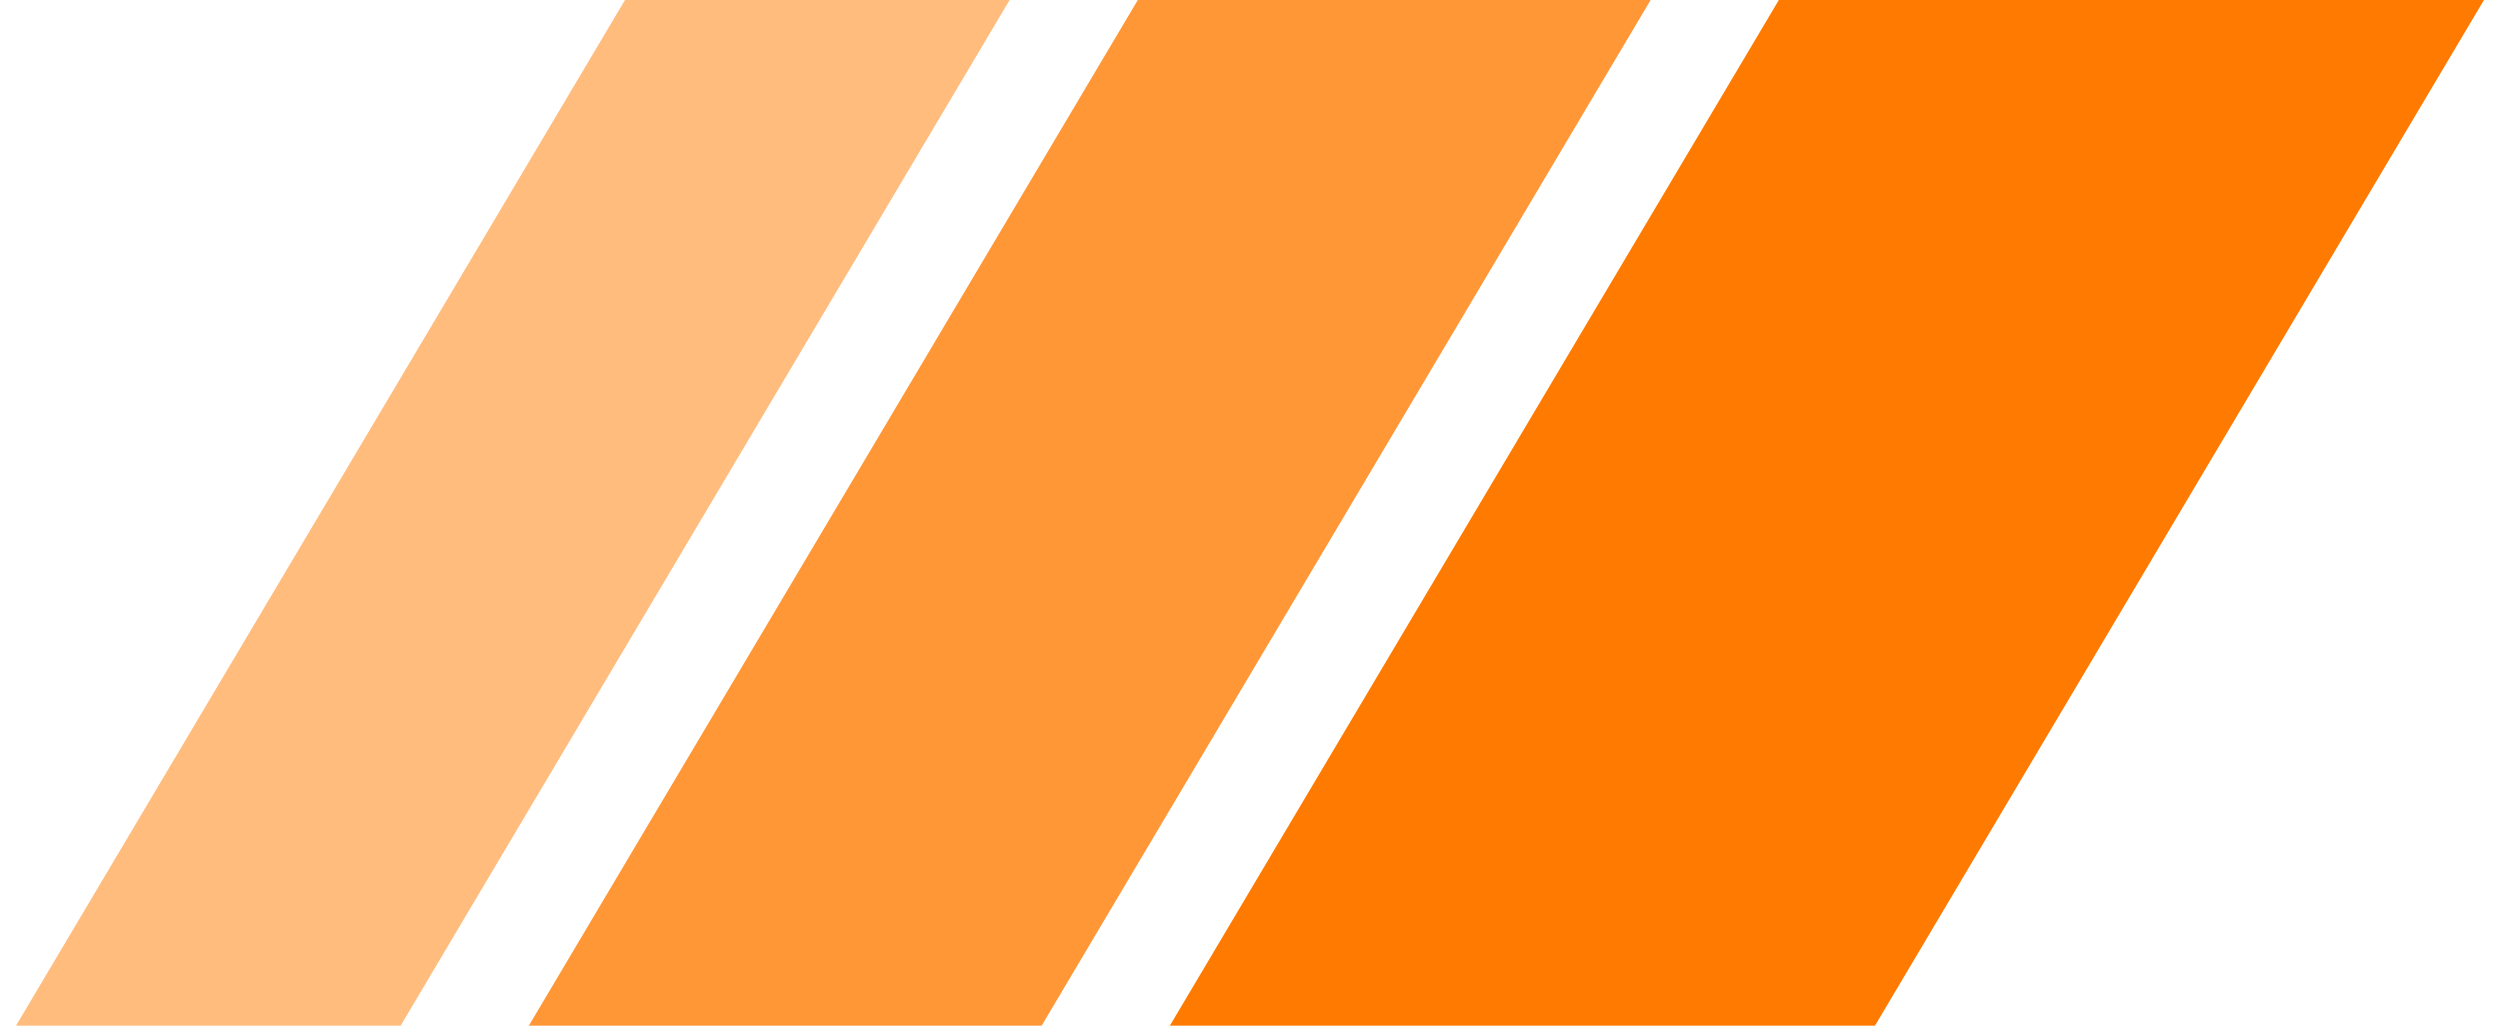
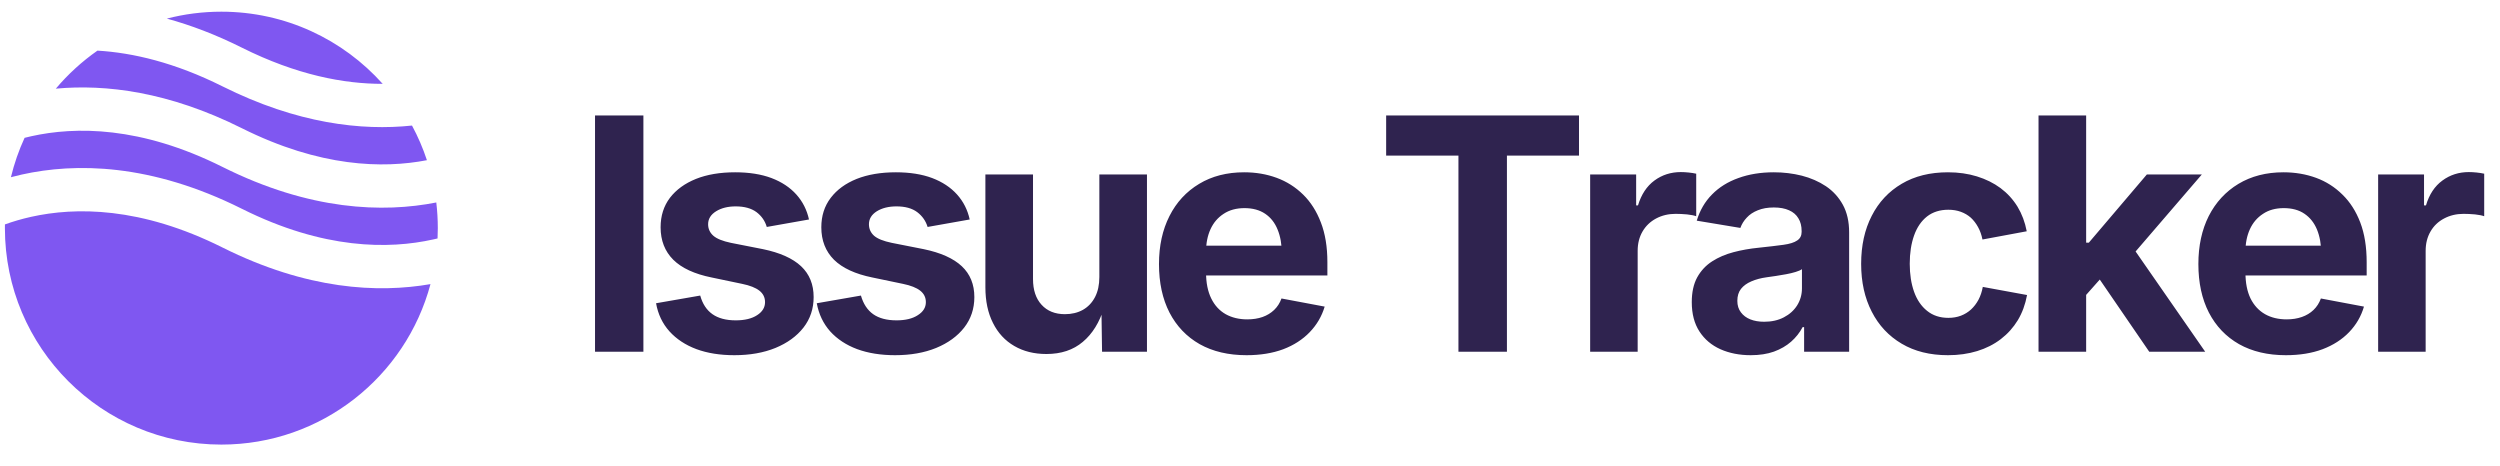
- <svg xmlns="http://www.w3.org/2000/svg" id="logo-38" width="78" height="32" viewBox="0 0 78 32" fill="none">
-   <path d="M55.5 0H77.5L58.5 32H36.5L55.5 0Z" class="ccustom" fill="#FF7A00" />
-   <path d="M35.5 0H51.5L32.5 32H16.5L35.5 0Z" class="ccompli1" fill="#FF9736" />
-   <path d="M19.5 0H31.5L12.5 32H0.5L19.5 0Z" class="ccompli2" fill="#FFBC7D" />
+ <svg xmlns="http://www.w3.org/2000/svg" data-logo="logo" viewBox="0 0 231 43">
+   <g id="logogram" transform="translate(0, 1) rotate(0) ">
+     <path fill-rule="evenodd" clip-rule="evenodd" d="M9.005 3.678C7.575 4.678 6.281 5.861 5.158 7.192C9.747 6.766 15.578 7.462 22.347 10.847C29.576 14.461 35.396 14.583 39.447 13.802C39.08 12.689 38.617 11.619 38.069 10.602C33.432 11.091 27.487 10.444 20.558 6.98C16.159 4.78 12.28 3.874 9.005 3.678ZM35.36 6.747C31.698 2.655 26.376 0.08 20.453 0.08C18.713 0.08 17.025 0.302 15.416 0.719C17.596 1.314 19.91 2.184 22.347 3.402C27.42 5.938 31.799 6.755 35.36 6.747ZM40.313 17.708C35.419 18.674 28.661 18.476 20.558 14.424C12.983 10.636 6.953 10.684 2.887 11.588C2.677 11.634 2.472 11.684 2.272 11.735C1.739 12.892 1.314 14.11 1.009 15.374C1.335 15.287 1.672 15.205 2.019 15.127C6.952 14.031 13.923 14.079 22.347 18.291C29.923 22.079 35.952 22.031 40.019 21.127C40.158 21.096 40.295 21.064 40.43 21.032C40.445 20.716 40.453 20.399 40.453 20.08C40.453 19.277 40.405 18.486 40.313 17.708ZM39.777 25.252C34.931 26.099 28.37 25.774 20.558 21.869C12.983 18.081 6.953 18.129 2.887 19.032C1.984 19.233 1.172 19.477 0.456 19.735C0.454 19.85 0.453 19.965 0.453 20.08C0.453 31.126 9.407 40.08 20.453 40.08C29.71 40.08 37.498 33.791 39.777 25.252Z" fill="#7F57F1" />
+   </g>
+   <g id="logotype" transform="translate(47, 10.5)">
+     <path fill="#2f234f" d="M7.98 0.17L12.45 0.17L12.45 22L7.98 22L7.98 0.17ZM20.85 22.32L20.85 22.32Q18.87 22.32 17.35 21.76Q15.83 21.19 14.86 20.12Q13.89 19.04 13.62 17.52L13.62 17.52L17.70 16.81Q18.02 17.96 18.83 18.53Q19.64 19.10 20.98 19.10L20.98 19.10Q22.23 19.10 22.96 18.62Q23.69 18.15 23.69 17.42L23.69 17.42Q23.69 16.77 23.17 16.36Q22.65 15.95 21.58 15.73L21.58 15.73L18.76 15.14Q16.38 14.66 15.21 13.50Q14.04 12.33 14.04 10.50L14.04 10.50Q14.04 8.92 14.90 7.78Q15.77 6.65 17.31 6.03Q18.84 5.42 20.93 5.42L20.93 5.42Q22.86 5.42 24.28 5.95Q25.70 6.49 26.58 7.47Q27.46 8.45 27.75 9.78L27.75 9.78L23.85 10.47Q23.61 9.64 22.90 9.10Q22.18 8.57 20.98 8.57L20.98 8.57Q19.90 8.57 19.17 9.02Q18.43 9.48 18.43 10.22L18.43 10.22Q18.43 10.85 18.91 11.28Q19.39 11.70 20.54 11.94L20.54 11.94L23.49 12.52Q25.86 13.01 27.02 14.10Q28.18 15.19 28.18 16.95L28.18 16.95Q28.18 18.56 27.24 19.77Q26.30 20.97 24.65 21.65Q23.01 22.32 20.85 22.32ZM35.70 22.32L35.70 22.32Q33.73 22.32 32.20 21.76Q30.68 21.19 29.71 20.12Q28.75 19.04 28.47 17.52L28.47 17.52L32.55 16.81Q32.88 17.96 33.68 18.53Q34.49 19.10 35.84 19.10L35.84 19.10Q37.08 19.10 37.81 18.62Q38.55 18.15 38.55 17.42L38.55 17.42Q38.55 16.77 38.03 16.36Q37.51 15.95 36.44 15.73L36.44 15.73L33.61 15.14Q31.24 14.66 30.06 13.50Q28.89 12.33 28.89 10.50L28.89 10.50Q28.89 8.92 29.76 7.78Q30.62 6.65 32.16 6.03Q33.70 5.42 35.78 5.42L35.78 5.42Q37.71 5.42 39.13 5.95Q40.55 6.49 41.43 7.47Q42.31 8.45 42.60 9.78L42.60 9.78L38.71 10.47Q38.46 9.64 37.75 9.10Q37.04 8.57 35.84 8.57L35.84 8.57Q34.75 8.57 34.02 9.02Q33.29 9.48 33.29 10.22L33.29 10.22Q33.29 10.85 33.76 11.28Q34.24 11.70 35.40 11.94L35.40 11.94L38.34 12.52Q40.71 13.01 41.87 14.10Q43.03 15.19 43.03 16.95L43.03 16.95Q43.03 18.56 42.09 19.77Q41.15 20.97 39.50 21.65Q37.86 22.32 35.70 22.32ZM49.69 22.21L49.69 22.21Q47.99 22.21 46.72 21.47Q45.44 20.73 44.75 19.34Q44.05 17.96 44.05 16.04L44.05 16.04L44.05 5.62L48.45 5.62L48.45 15.28Q48.45 16.80 49.24 17.66Q50.03 18.53 51.40 18.53L51.40 18.53Q52.34 18.53 53.06 18.13Q53.78 17.72 54.18 16.95Q54.58 16.18 54.58 15.10L54.58 15.10L54.58 5.62L58.98 5.62L58.98 22L54.83 22L54.77 17.91L55.02 17.91Q54.38 19.98 53.05 21.09Q51.73 22.21 49.69 22.21ZM68.18 22.32L68.18 22.32Q65.67 22.32 63.85 21.30Q62.04 20.27 61.06 18.38Q60.09 16.49 60.09 13.90L60.09 13.90Q60.09 11.37 61.06 9.46Q62.02 7.56 63.80 6.49Q65.57 5.42 67.96 5.42L67.96 5.42Q69.57 5.42 70.96 5.93Q72.35 6.44 73.41 7.48Q74.46 8.51 75.05 10.06Q75.65 11.61 75.65 13.72L75.65 13.72L75.65 14.95L61.89 14.95L61.89 12.20L73.49 12.20L71.44 12.93Q71.44 11.66 71.05 10.71Q70.67 9.77 69.90 9.25Q69.13 8.73 67.99 8.73L67.99 8.73Q66.86 8.73 66.06 9.26Q65.26 9.78 64.85 10.68Q64.44 11.58 64.44 12.74L64.44 12.74L64.44 14.69Q64.44 16.11 64.92 17.08Q65.39 18.04 66.25 18.53Q67.11 19.01 68.25 19.01L68.25 19.01Q69.03 19.01 69.66 18.79Q70.28 18.57 70.73 18.14Q71.18 17.71 71.41 17.08L71.41 17.08L75.40 17.83Q75.00 19.17 74.02 20.19Q73.04 21.21 71.57 21.77Q70.09 22.32 68.18 22.32ZM87.76 3.88L81.08 3.88L81.08 0.17L98.90 0.17L98.90 3.88L92.24 3.88L92.24 22L87.76 22L87.76 3.88ZM104.32 22L99.93 22L99.93 5.62L104.18 5.62L104.18 8.48L104.35 8.48Q104.81 6.96 105.87 6.18Q106.93 5.40 108.31 5.40L108.31 5.40Q108.64 5.40 109.03 5.44Q109.42 5.48 109.73 5.55L109.73 5.55L109.73 9.48Q109.43 9.37 108.88 9.31Q108.32 9.26 107.82 9.26L107.82 9.26Q106.83 9.26 106.02 9.69Q105.22 10.12 104.77 10.89Q104.32 11.66 104.32 12.68L104.32 12.68L104.32 22ZM114.77 22.32L114.77 22.32Q113.21 22.32 111.97 21.77Q110.74 21.22 110.03 20.13Q109.32 19.04 109.32 17.42L109.32 17.42Q109.32 16.05 109.82 15.13Q110.33 14.21 111.20 13.65Q112.07 13.09 113.18 12.80Q114.28 12.51 115.50 12.39L115.50 12.39Q116.92 12.24 117.79 12.12Q118.66 12.00 119.06 11.72Q119.47 11.45 119.47 10.93L119.47 10.93L119.47 10.85Q119.47 10.15 119.17 9.67Q118.88 9.18 118.31 8.93Q117.74 8.67 116.90 8.67L116.90 8.67Q116.05 8.67 115.42 8.93Q114.79 9.18 114.40 9.61Q114.00 10.03 113.81 10.56L113.81 10.56L109.78 9.89Q110.21 8.46 111.19 7.47Q112.17 6.47 113.63 5.95Q115.09 5.42 116.90 5.42L116.90 5.42Q118.24 5.42 119.48 5.73Q120.73 6.05 121.72 6.71Q122.70 7.37 123.28 8.42Q123.86 9.48 123.86 10.97L123.86 10.97L123.86 22L119.70 22L119.70 19.73L119.56 19.73Q119.16 20.49 118.50 21.07Q117.84 21.65 116.91 21.99Q115.98 22.32 114.77 22.32ZM116.01 19.23L116.01 19.23Q117.05 19.23 117.83 18.82Q118.62 18.41 119.06 17.71Q119.50 17.00 119.50 16.14L119.50 16.14L119.50 14.37Q119.31 14.51 118.91 14.63Q118.52 14.75 118.03 14.84Q117.55 14.92 117.08 15.00Q116.61 15.07 116.24 15.12L116.24 15.12Q115.44 15.23 114.82 15.50Q114.21 15.76 113.87 16.19Q113.53 16.62 113.53 17.30L113.53 17.30Q113.53 17.93 113.86 18.36Q114.18 18.79 114.73 19.01Q115.28 19.23 116.01 19.23ZM132.99 22.32L132.99 22.32Q130.51 22.32 128.72 21.26Q126.92 20.20 125.95 18.30Q124.97 16.40 124.97 13.88L124.97 13.88Q124.97 11.34 125.95 9.44Q126.92 7.54 128.72 6.48Q130.51 5.42 132.99 5.42L132.99 5.42Q134.44 5.42 135.67 5.80Q136.90 6.18 137.85 6.88Q138.80 7.59 139.42 8.60Q140.03 9.61 140.27 10.87L140.27 10.87L136.18 11.63Q136.05 10.98 135.77 10.48Q135.49 9.97 135.10 9.61Q134.70 9.26 134.18 9.07Q133.66 8.88 133.03 8.88L133.03 8.88Q131.86 8.88 131.06 9.50Q130.26 10.13 129.86 11.26Q129.46 12.39 129.46 13.87L129.46 13.87Q129.46 15.33 129.86 16.46Q130.26 17.58 131.06 18.22Q131.86 18.87 133.03 18.87L133.03 18.87Q133.66 18.87 134.19 18.67Q134.71 18.47 135.12 18.10Q135.53 17.72 135.81 17.20Q136.09 16.67 136.21 16.01L136.21 16.01L140.30 16.76Q140.06 18.06 139.45 19.08Q138.83 20.10 137.88 20.83Q136.93 21.56 135.69 21.94Q134.45 22.32 132.99 22.32ZM148.34 13.84L145.35 17.21L145.35 11.92L146.01 11.92L151.37 5.62L156.45 5.62L149.38 13.84L148.34 13.84ZM145.76 22L141.36 22L141.36 0.17L145.76 0.17L145.76 22ZM156.76 22L151.59 22L146.67 14.82L149.61 11.70L156.76 22ZM164.21 22.32L164.21 22.32Q161.71 22.32 159.89 21.30Q158.08 20.27 157.10 18.38Q156.13 16.49 156.13 13.90L156.13 13.90Q156.13 11.37 157.09 9.46Q158.06 7.56 159.83 6.49Q161.61 5.42 163.99 5.42L163.99 5.42Q165.60 5.42 167.00 5.93Q168.39 6.44 169.44 7.48Q170.50 8.51 171.09 10.06Q171.68 11.61 171.68 13.72L171.68 13.72L171.68 14.95L157.93 14.95L157.93 12.20L169.53 12.20L167.48 12.93Q167.48 11.66 167.09 10.71Q166.70 9.77 165.93 9.25Q165.17 8.73 164.02 8.73L164.02 8.73Q162.89 8.73 162.10 9.26Q161.30 9.78 160.89 10.68Q160.48 11.58 160.48 12.74L160.48 12.74L160.48 14.69Q160.48 16.11 160.95 17.08Q161.43 18.04 162.29 18.53Q163.14 19.01 164.29 19.01L164.29 19.01Q165.06 19.01 165.69 18.79Q166.32 18.57 166.77 18.14Q167.22 17.71 167.45 17.08L167.45 17.08L171.43 17.83Q171.04 19.17 170.06 20.19Q169.08 21.21 167.60 21.77Q166.13 22.32 164.21 22.32ZM177.13 22L172.74 22L172.74 5.62L176.98 5.62L176.98 8.48L177.16 8.48Q177.61 6.96 178.68 6.18Q179.74 5.40 181.12 5.40L181.12 5.40Q181.45 5.40 181.84 5.44Q182.23 5.48 182.54 5.55L182.54 5.55L182.54 9.48Q182.24 9.37 181.69 9.31Q181.13 9.26 180.63 9.26L180.63 9.26Q179.64 9.26 178.83 9.69Q178.02 10.12 177.58 10.89Q177.13 11.66 177.13 12.68L177.13 12.68L177.13 22Z" />
+   </g>
</svg>
